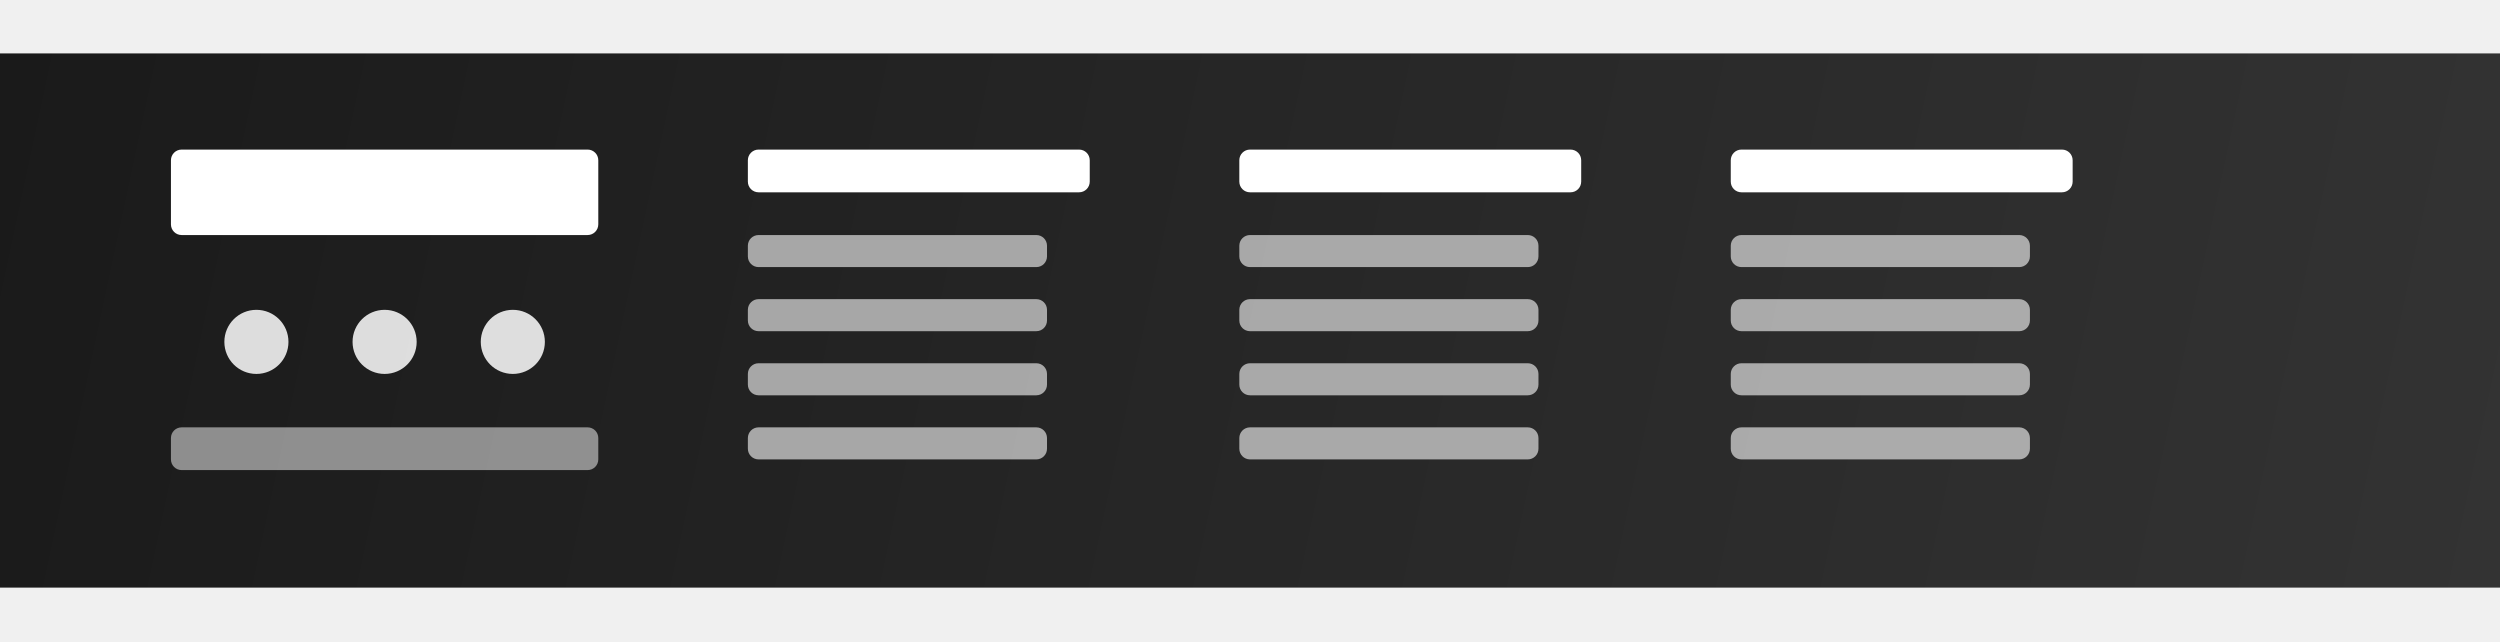
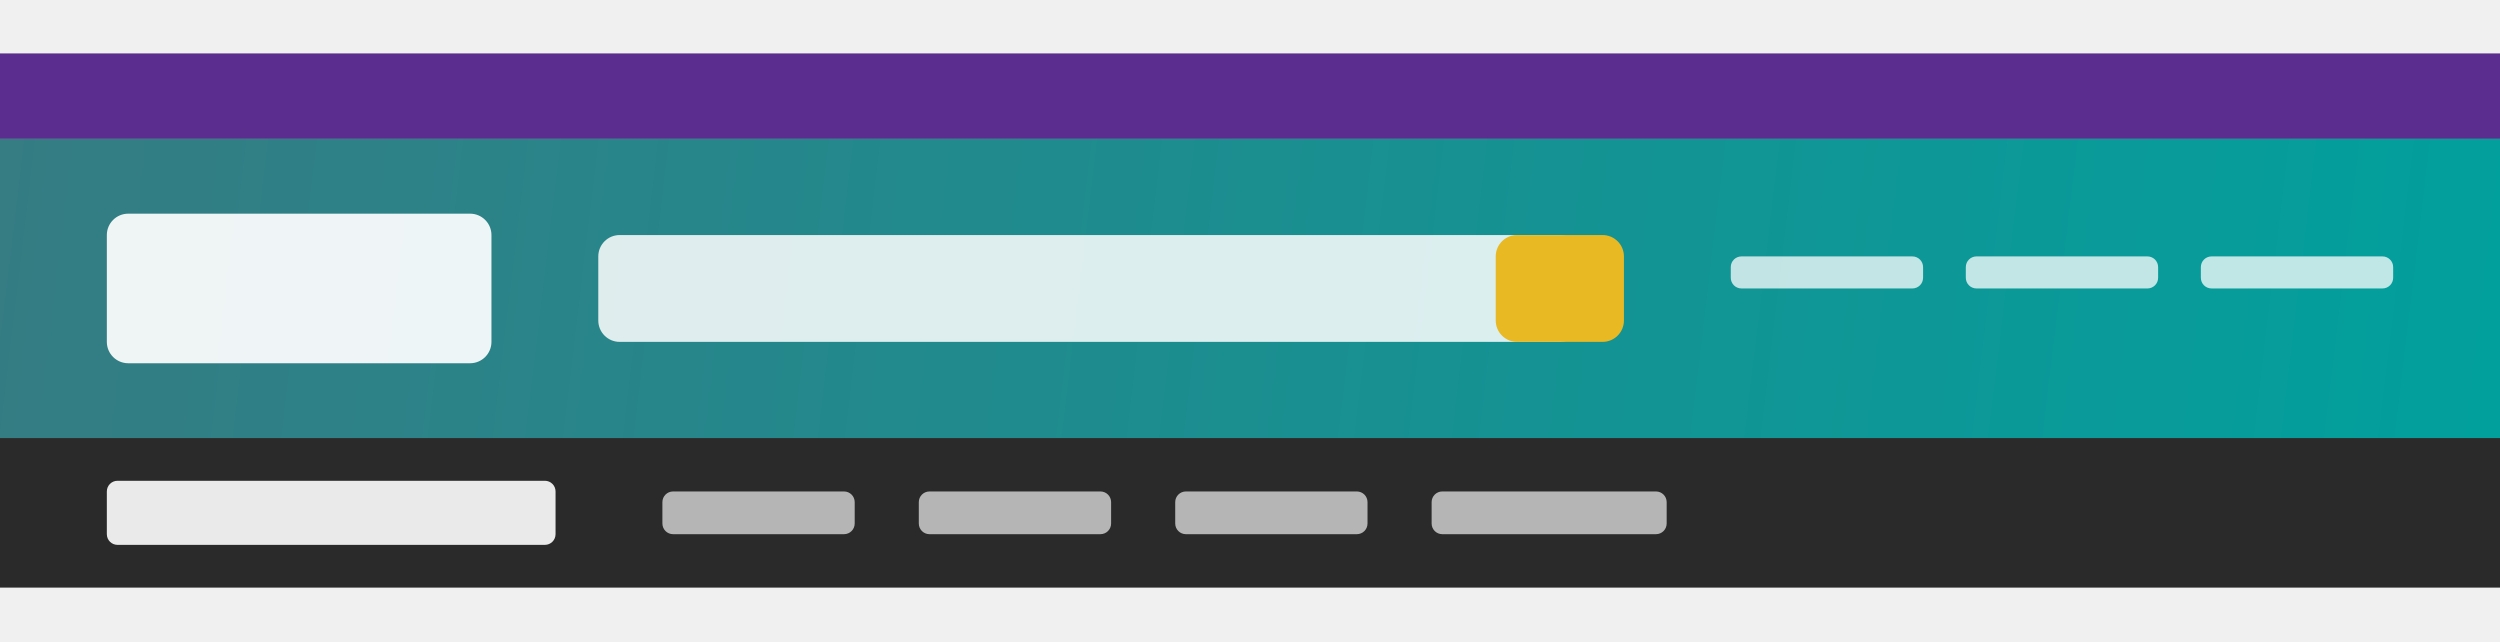
<svg xmlns="http://www.w3.org/2000/svg" width="234" height="60" viewBox="0 0 234 60" fill="none">
-   <rect y="5" width="234" height="50" fill="url(#kingdom_footer_bg)" />
-   <rect x="16" y="14" width="40" height="8" rx="1" fill="white" />
-   <circle cx="24" cy="32" r="3" fill="white" fill-opacity=".85" />
-   <circle cx="36" cy="32" r="3" fill="white" fill-opacity=".85" />
-   <circle cx="48" cy="32" r="3" fill="white" fill-opacity=".85" />
-   <rect x="16" y="40" width="40" height="4" rx="1" fill="white" fill-opacity=".5" />
-   <rect x="70" y="14" width="32" height="4" rx="1" fill="white" />
-   <rect x="70" y="22" width="28" height="3" rx="1" fill="white" fill-opacity=".6" />
-   <rect x="70" y="28" width="28" height="3" rx="1" fill="white" fill-opacity=".6" />
-   <rect x="70" y="34" width="28" height="3" rx="1" fill="white" fill-opacity=".6" />
-   <rect x="70" y="40" width="28" height="3" rx="1" fill="white" fill-opacity=".6" />
-   <rect x="116" y="14" width="32" height="4" rx="1" fill="white" />
-   <rect x="116" y="22" width="28" height="3" rx="1" fill="white" fill-opacity=".6" />
-   <rect x="116" y="28" width="28" height="3" rx="1" fill="white" fill-opacity=".6" />
-   <rect x="116" y="34" width="28" height="3" rx="1" fill="white" fill-opacity=".6" />
-   <rect x="116" y="40" width="28" height="3" rx="1" fill="white" fill-opacity=".6" />
-   <rect x="162" y="14" width="32" height="4" rx="1" fill="white" />
-   <rect x="162" y="22" width="28" height="3" rx="1" fill="white" fill-opacity=".6" />
-   <rect x="162" y="28" width="28" height="3" rx="1" fill="white" fill-opacity=".6" />
-   <rect x="162" y="34" width="28" height="3" rx="1" fill="white" fill-opacity=".6" />
-   <rect x="162" y="40" width="28" height="3" rx="1" fill="white" fill-opacity=".6" />
+   <rect y="5" width="234" height="8" fill="#5b2d8e" />
+   <rect y="13" width="234" height="28" fill="url(#kingdom_header_bg)" />
+   <rect x="10" y="20" width="36" height="14" rx="2" fill="#fff" fill-opacity=".92" />
+   <rect x="56" y="22" width="92" height="10" rx="2" fill="#fff" fill-opacity=".85" />
+   <rect x="140" y="22" width="12" height="10" rx="2" fill="#e8b923" />
+   <rect x="162" y="24" width="18" height="3" rx="1" fill="#fff" fill-opacity=".75" />
+   <rect x="184" y="24" width="18" height="3" rx="1" fill="#fff" fill-opacity=".75" />
+   <rect x="206" y="24" width="18" height="3" rx="1" fill="#fff" fill-opacity=".75" />
+   <rect y="41" width="234" height="14" fill="#2a2a2a" />
+   <rect x="10" y="45" width="42" height="6" rx="1" fill="#fff" fill-opacity=".9" />
+   <rect x="62" y="46" width="18" height="4" rx="1" fill="#fff" fill-opacity=".65" />
+   <rect x="86" y="46" width="18" height="4" rx="1" fill="#fff" fill-opacity=".65" />
+   <rect x="110" y="46" width="18" height="4" rx="1" fill="#fff" fill-opacity=".65" />
+   <rect x="134" y="46" width="22" height="4" rx="1" fill="#fff" fill-opacity=".65" />
  <defs>
-     <linearGradient id="kingdom_footer_bg" x1="0" y1="5" x2="234" y2="55" gradientUnits="userSpaceOnUse">
-       <stop stop-color="#1a1a1a" />
-       <stop offset="1" stop-color="#333333" />
+     <linearGradient id="kingdom_header_bg" x1="0" y1="13" x2="234" y2="41" gradientUnits="userSpaceOnUse">
+       <stop stop-color="#357C83" />
+       <stop offset="1" stop-color="#01A09D" />
    </linearGradient>
  </defs>
</svg>
